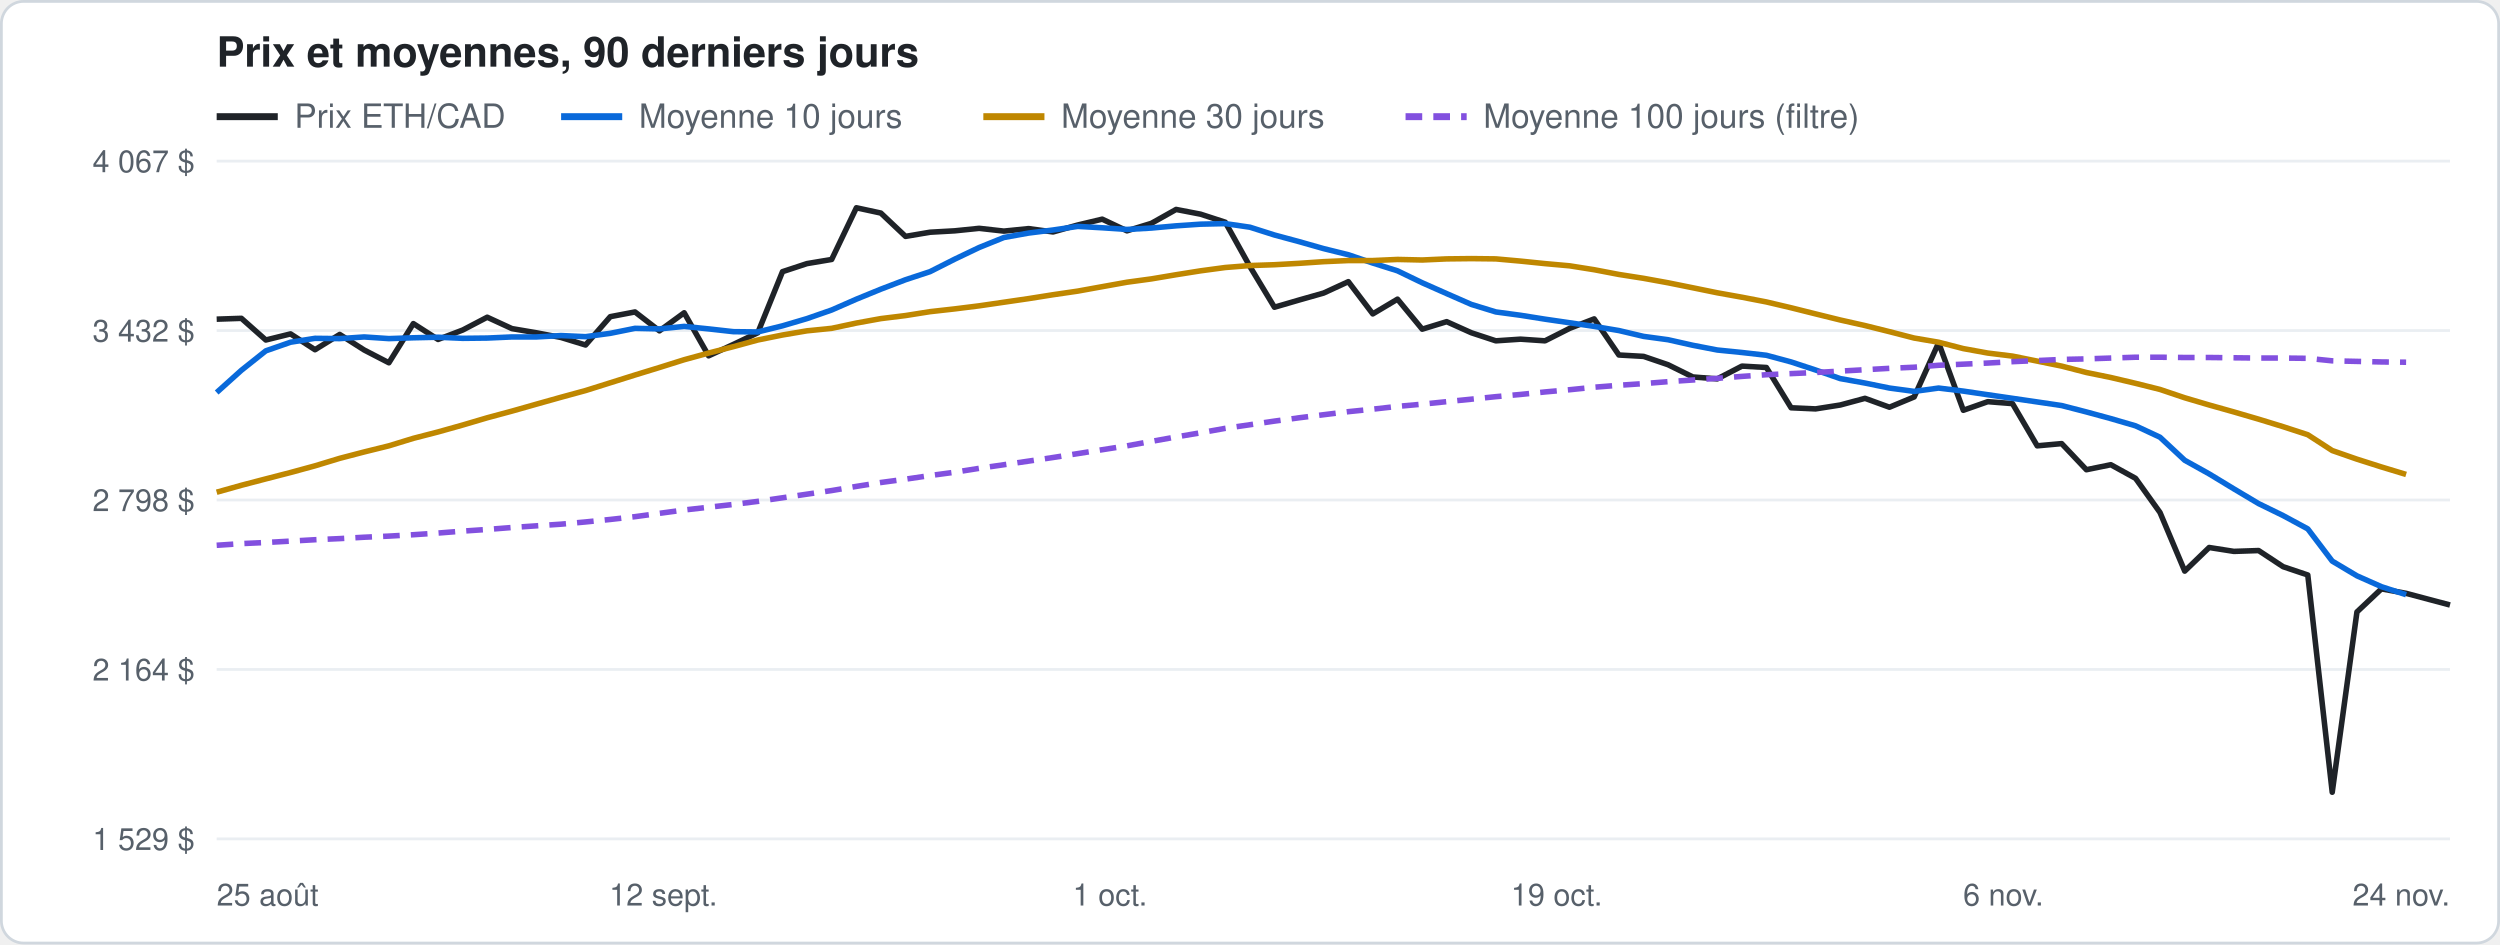
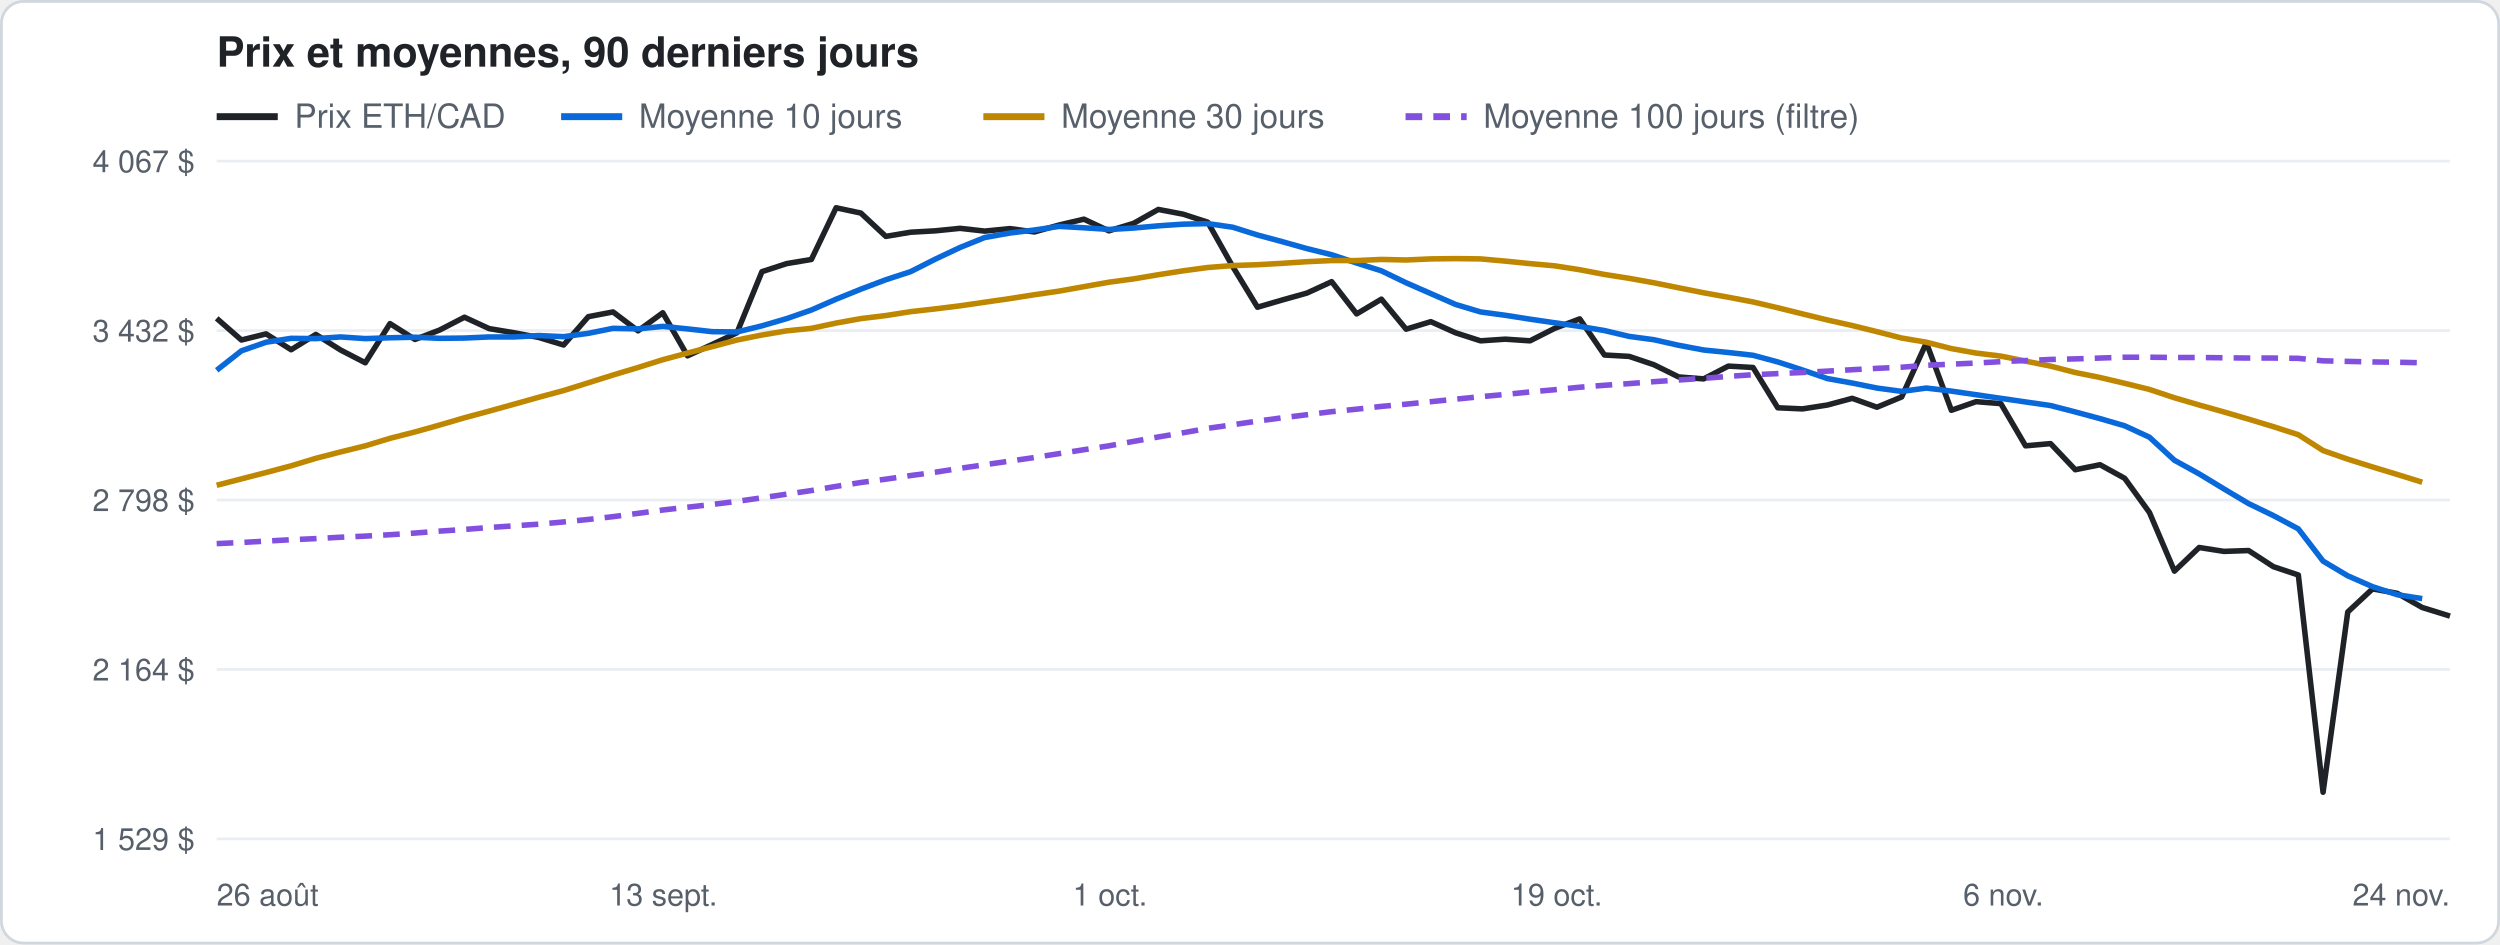
<svg xmlns="http://www.w3.org/2000/svg" width="900" height="340" viewBox="0 0 900 340" font-family="-apple-system, Segoe UI, Helvetica, Arial, sans-serif">
  <rect x="0.5" y="0.5" width="899" height="339" rx="8" fill="#ffffff" stroke="#d0d7de" />
  <text x="78" y="24" font-size="15" font-weight="600" fill="#1f2328">Prix et moyennes, 90 derniers jours</text>
  <line x1="78" y1="42" x2="100" y2="42" stroke="#1f2328" stroke-width="2.5" />
  <text x="106" y="46" font-size="12" fill="#57606a">Prix ETH/CAD</text>
  <line x1="202" y1="42" x2="224" y2="42" stroke="#0969da" stroke-width="2.5" />
  <text x="230" y="46" font-size="12" fill="#57606a">Moyenne 10 jours</text>
  <line x1="354" y1="42" x2="376" y2="42" stroke="#bf8700" stroke-width="2.5" />
  <text x="382" y="46" font-size="12" fill="#57606a">Moyenne 30 jours</text>
  <line x1="506" y1="42" x2="528" y2="42" stroke="#8250df" stroke-width="2.5" stroke-dasharray="6 4" />
  <text x="534" y="46" font-size="12" fill="#57606a">Moyenne 100 jours (filtre)</text>
  <line x1="78" y1="302.0" x2="882" y2="302.0" stroke="#eaeef2" />
  <text x="70" y="306.0" font-size="11" fill="#57606a" text-anchor="end">1 529 $</text>
  <line x1="78" y1="241.0" x2="882" y2="241.0" stroke="#eaeef2" />
  <text x="70" y="245.0" font-size="11" fill="#57606a" text-anchor="end">2 164 $</text>
  <line x1="78" y1="180.0" x2="882" y2="180.0" stroke="#eaeef2" />
  <text x="70" y="184.0" font-size="11" fill="#57606a" text-anchor="end">2 798 $</text>
  <line x1="78" y1="119.0" x2="882" y2="119.0" stroke="#eaeef2" />
  <text x="70" y="123.0" font-size="11" fill="#57606a" text-anchor="end">3 432 $</text>
  <line x1="78" y1="58.0" x2="882" y2="58.0" stroke="#eaeef2" />
  <text x="70" y="62.0" font-size="11" fill="#57606a" text-anchor="end">4 067 $</text>
-   <text x="78.0" y="326" font-size="11" fill="#57606a" text-anchor="start">25 août</text>
-   <text x="238.8" y="326" font-size="11" fill="#57606a" text-anchor="middle">12 sept.</text>
+   <text x="78.0" y="326" font-size="11" fill="#57606a" text-anchor="start">26 août</text>
+   <text x="238.8" y="326" font-size="11" fill="#57606a" text-anchor="middle">13 sept.</text>
  <text x="399.6" y="326" font-size="11" fill="#57606a" text-anchor="middle">1 oct.</text>
  <text x="560.4" y="326" font-size="11" fill="#57606a" text-anchor="middle">19 oct.</text>
  <text x="721.2" y="326" font-size="11" fill="#57606a" text-anchor="middle">6 nov.</text>
  <text x="882.0" y="326" font-size="11" fill="#57606a" text-anchor="end">24 nov.</text>
-   <polyline points="78.0,114.9 86.9,114.6 95.7,122.4 104.6,120.2 113.4,125.9 122.3,120.4 131.1,126.0 140.0,130.6 148.8,116.5 157.7,122.2 166.6,118.8 175.4,114.2 184.3,118.3 193.1,119.8 202.0,121.5 210.8,124.2 219.7,114.0 228.6,112.3 237.4,119.1 246.3,112.6 255.1,128.1 264.0,124.0 272.8,119.8 281.7,97.8 290.5,94.9 299.4,93.4 308.3,74.8 317.1,76.7 326.0,85.1 334.8,83.6 343.7,83.1 352.5,82.2 361.4,83.2 370.3,82.3 379.1,83.5 388.0,81.0 396.8,78.9 405.7,83.1 414.5,80.4 423.4,75.4 432.2,77.1 441.1,80.0 450.0,96.0 458.8,110.6 467.7,108.0 476.5,105.5 485.4,101.4 494.2,113.0 503.1,107.7 512.0,118.5 520.8,115.8 529.7,119.8 538.5,122.7 547.4,122.1 556.2,122.7 565.1,118.2 573.9,114.8 582.8,127.8 591.7,128.3 600.5,131.3 609.4,135.7 618.2,136.4 627.1,131.8 635.9,132.3 644.8,146.8 653.6,147.2 662.5,145.8 671.4,143.4 680.2,146.6 689.1,142.9 697.9,123.4 706.8,147.7 715.6,144.6 724.5,145.3 733.4,160.5 742.2,159.7 751.1,169.1 759.9,167.3 768.8,172.2 777.6,184.5 786.5,205.6 795.3,197.1 804.2,198.5 813.1,198.2 821.9,204.0 830.8,207.0 839.6,285.2 848.5,220.3 857.3,212.0 866.2,213.6 882.0,217.8" fill="none" stroke="#1f2328" stroke-width="2" stroke-linejoin="round" />
-   <polyline points="78.0,141.3 86.9,133.3 95.7,126.3 104.6,123.2 113.4,121.8 122.3,121.9 131.1,121.3 140.0,121.9 148.8,121.6 157.7,121.4 166.6,121.8 175.4,121.7 184.3,121.3 193.1,121.3 202.0,120.8 210.8,121.2 219.7,120.0 228.6,118.2 237.4,118.4 246.3,117.5 255.1,118.4 264.0,119.4 272.8,119.5 281.7,117.3 290.5,114.7 299.4,111.6 308.3,107.7 317.1,104.1 326.0,100.7 334.8,97.8 343.7,93.3 352.5,89.1 361.4,85.5 370.3,83.9 379.1,82.8 388.0,81.5 396.8,82.0 405.7,82.6 414.5,82.1 423.4,81.3 432.2,80.7 441.1,80.5 450.0,81.8 458.8,84.6 467.7,87.0 476.5,89.5 485.4,91.7 494.2,94.7 503.1,97.5 512.0,101.8 520.8,105.7 529.7,109.6 538.5,112.3 547.4,113.5 556.2,114.9 565.1,116.2 573.9,117.5 582.8,119.0 591.7,121.1 600.5,122.3 609.4,124.3 618.2,126.0 627.1,126.9 635.9,127.9 644.8,130.3 653.6,133.2 662.5,136.3 671.4,137.9 680.2,139.7 689.1,140.9 697.9,139.7 706.8,140.8 715.6,142.1 724.5,143.4 733.4,144.7 742.2,146.0 751.1,148.3 759.9,150.7 768.8,153.3 777.6,157.4 786.5,165.7 795.3,170.6 804.2,176.0 813.1,181.3 821.9,185.6 830.8,190.4 839.6,202.0 848.5,207.3 857.3,211.2 866.2,214.1" fill="none" stroke="#0969da" stroke-width="2" stroke-linejoin="round" />
-   <polyline points="78.0,177.2 86.9,174.7 95.7,172.4 104.6,170.1 113.4,167.7 122.3,165.0 131.1,162.7 140.0,160.5 148.8,157.8 157.7,155.5 166.6,153.0 175.4,150.4 184.3,148.0 193.1,145.5 202.0,143.0 210.8,140.6 219.7,137.8 228.6,135.0 237.4,132.3 246.3,129.5 255.1,127.1 264.0,124.8 272.8,122.4 281.7,120.6 290.5,119.1 299.4,118.2 308.3,116.3 317.1,114.7 326.0,113.6 334.8,112.2 343.7,111.2 352.5,110.1 361.4,108.8 370.3,107.5 379.1,106.1 388.0,104.8 396.8,103.2 405.7,101.6 414.5,100.4 423.4,98.9 432.2,97.5 441.1,96.3 450.0,95.6 458.8,95.3 467.7,94.8 476.5,94.2 485.4,93.8 494.2,93.8 503.1,93.4 512.0,93.6 520.8,93.2 529.7,93.1 538.5,93.2 547.4,94.0 556.2,94.9 565.1,95.7 573.9,97.1 582.8,98.8 591.7,100.2 600.5,101.8 609.4,103.6 618.2,105.4 627.1,107.0 635.9,108.7 644.8,110.8 653.6,113.0 662.5,115.2 671.4,117.2 680.2,119.4 689.1,121.7 697.9,123.2 706.8,125.5 715.6,127.1 724.5,128.2 733.4,130.0 742.2,131.8 751.1,134.1 759.9,135.9 768.8,138.0 777.6,140.2 786.5,143.2 795.3,145.8 804.2,148.3 813.1,150.9 821.9,153.6 830.8,156.5 839.6,162.2 848.5,165.3 857.3,168.1 866.2,170.8" fill="none" stroke="#bf8700" stroke-width="2" stroke-linejoin="round" />
-   <polyline points="78.0,196.3 86.9,195.7 95.7,195.3 104.6,194.8 113.4,194.3 122.3,193.9 131.1,193.4 140.0,193.0 148.8,192.5 157.7,191.9 166.6,191.2 175.4,190.6 184.3,189.9 193.1,189.3 202.0,188.7 210.8,187.9 219.7,187.0 228.6,186.0 237.4,184.8 246.3,183.6 255.1,182.6 264.0,181.6 272.8,180.5 281.7,179.2 290.5,177.9 299.4,176.6 308.3,175.1 317.1,173.7 326.0,172.5 334.8,171.2 343.7,170.0 352.5,168.6 361.4,167.3 370.3,166.0 379.1,164.7 388.0,163.3 396.8,161.9 405.7,160.5 414.5,158.9 423.4,157.3 432.2,155.8 441.1,154.2 450.0,152.9 458.8,151.6 467.7,150.4 476.5,149.3 485.4,148.2 494.2,147.3 503.1,146.3 512.0,145.5 520.8,144.6 529.7,143.7 538.5,142.8 547.4,142.0 556.2,141.1 565.1,140.3 573.9,139.4 582.8,138.7 591.7,138.1 600.5,137.4 609.4,136.8 618.2,136.2 627.1,135.5 635.9,134.9 644.8,134.5 653.6,134.1 662.5,133.6 671.4,133.1 680.2,132.6 689.1,132.2 697.9,131.5 706.8,131.1 715.6,130.7 724.5,130.2 733.4,129.8 742.2,129.4 751.1,129.2 759.9,128.9 768.8,128.6 777.6,128.6 786.5,128.7 795.3,128.7 804.2,128.8 813.1,128.9 821.9,128.9 830.8,129.0 839.6,129.9 848.5,130.1 857.3,130.3 866.2,130.4" fill="none" stroke="#8250df" stroke-width="2" stroke-linejoin="round" stroke-dasharray="6 4" />
+   <polyline points="78.0,114.6 86.9,122.4 95.8,120.2 104.8,125.9 113.7,120.4 122.6,126.0 131.5,130.6 140.4,116.5 149.4,122.2 158.3,118.8 167.2,114.2 176.1,118.3 185.1,119.8 194.0,121.5 202.9,124.2 211.8,114.0 220.7,112.3 229.7,119.1 238.6,112.6 247.5,128.1 256.4,124.0 265.3,119.8 274.3,97.8 283.2,94.9 292.1,93.4 301.0,74.8 309.9,76.7 318.9,85.1 327.8,83.6 336.7,83.1 345.6,82.2 354.5,83.2 363.5,82.3 372.4,83.5 381.3,81.0 390.2,78.9 399.2,83.1 408.1,80.4 417.0,75.4 425.9,77.1 434.8,80.0 443.8,96.0 452.7,110.6 461.6,108.0 470.5,105.5 479.4,101.4 488.4,113.0 497.3,107.7 506.2,118.5 515.1,115.8 524.0,119.8 533.0,122.7 541.9,122.1 550.8,122.7 559.7,118.2 568.7,114.8 577.6,127.8 586.5,128.3 595.4,131.3 604.3,135.7 613.3,136.4 622.2,131.8 631.1,132.3 640.0,146.8 648.9,147.2 657.9,145.8 666.8,143.4 675.7,146.6 684.6,142.9 693.5,123.4 702.5,147.7 711.4,144.6 720.3,145.3 729.2,160.5 738.2,159.7 747.1,169.1 756.0,167.3 764.9,172.2 773.8,184.5 782.8,205.6 791.7,197.1 800.6,198.5 809.5,198.2 818.4,204.0 827.4,207.0 836.3,285.2 845.2,220.3 854.1,212.0 863.0,213.6 872.0,218.7 882.0,221.8" fill="none" stroke="#1f2328" stroke-width="2" stroke-linejoin="round" />
+   <polyline points="78.0,133.3 86.9,126.3 95.8,123.2 104.8,121.8 113.7,121.9 122.6,121.3 131.5,121.9 140.4,121.6 149.4,121.4 158.3,121.8 167.2,121.7 176.1,121.3 185.1,121.3 194.0,120.8 202.9,121.2 211.8,120.0 220.7,118.2 229.7,118.4 238.6,117.5 247.5,118.4 256.4,119.4 265.3,119.5 274.3,117.3 283.2,114.7 292.1,111.6 301.0,107.7 309.9,104.1 318.9,100.7 327.8,97.8 336.7,93.3 345.6,89.1 354.5,85.5 363.5,83.9 372.4,82.8 381.3,81.5 390.2,82.0 399.2,82.6 408.1,82.1 417.0,81.3 425.9,80.7 434.8,80.5 443.8,81.8 452.7,84.6 461.6,87.0 470.5,89.5 479.4,91.7 488.4,94.7 497.3,97.5 506.2,101.8 515.1,105.7 524.0,109.6 533.0,112.3 541.9,113.5 550.8,114.9 559.7,116.2 568.7,117.5 577.6,119.0 586.5,121.1 595.4,122.3 604.3,124.3 613.3,126.0 622.2,126.9 631.1,127.9 640.0,130.3 648.9,133.2 657.9,136.3 666.8,137.9 675.7,139.7 684.6,140.9 693.5,139.7 702.5,140.8 711.4,142.1 720.3,143.4 729.2,144.7 738.2,146.0 747.1,148.3 756.0,150.7 764.9,153.3 773.8,157.4 782.8,165.7 791.7,170.6 800.6,176.0 809.5,181.3 818.4,185.6 827.4,190.4 836.3,202.0 845.2,207.3 854.1,211.2 863.0,214.1 872.0,215.5" fill="none" stroke="#0969da" stroke-width="2" stroke-linejoin="round" />
+   <polyline points="78.0,174.7 86.9,172.4 95.8,170.1 104.8,167.7 113.7,165.0 122.6,162.7 131.5,160.5 140.4,157.8 149.4,155.5 158.3,153.0 167.2,150.4 176.1,148.0 185.1,145.5 194.0,143.0 202.9,140.6 211.8,137.8 220.7,135.0 229.7,132.3 238.6,129.5 247.5,127.1 256.4,124.8 265.3,122.4 274.3,120.6 283.2,119.1 292.1,118.2 301.0,116.3 309.9,114.7 318.9,113.6 327.8,112.2 336.7,111.2 345.6,110.1 354.5,108.8 363.5,107.5 372.4,106.1 381.3,104.8 390.2,103.2 399.2,101.6 408.1,100.4 417.0,98.9 425.9,97.5 434.8,96.3 443.8,95.6 452.7,95.3 461.6,94.8 470.5,94.2 479.4,93.8 488.4,93.8 497.3,93.4 506.2,93.6 515.1,93.2 524.0,93.1 533.0,93.2 541.9,94.0 550.8,94.9 559.7,95.7 568.7,97.1 577.6,98.8 586.5,100.2 595.4,101.8 604.3,103.6 613.3,105.4 622.2,107.0 631.1,108.7 640.0,110.8 648.9,113.0 657.9,115.2 666.8,117.2 675.7,119.4 684.6,121.7 693.5,123.2 702.5,125.5 711.4,127.1 720.3,128.2 729.2,130.0 738.2,131.8 747.1,134.1 756.0,135.9 764.9,138.0 773.8,140.2 782.8,143.2 791.7,145.8 800.6,148.3 809.5,150.9 818.4,153.6 827.4,156.5 836.3,162.2 845.2,165.3 854.1,168.1 863.0,170.8 872.0,173.6" fill="none" stroke="#bf8700" stroke-width="2" stroke-linejoin="round" />
+   <polyline points="78.0,195.7 86.9,195.3 95.8,194.8 104.8,194.3 113.7,193.9 122.6,193.4 131.5,193.0 140.4,192.5 149.4,191.9 158.3,191.2 167.2,190.6 176.1,189.9 185.1,189.3 194.0,188.7 202.9,187.9 211.8,187.0 220.7,186.0 229.7,184.8 238.6,183.6 247.5,182.6 256.4,181.6 265.3,180.5 274.3,179.2 283.2,177.9 292.1,176.6 301.0,175.1 309.9,173.7 318.9,172.5 327.8,171.2 336.7,170.0 345.6,168.6 354.5,167.3 363.5,166.0 372.4,164.7 381.3,163.3 390.2,161.9 399.2,160.5 408.1,158.9 417.0,157.3 425.9,155.8 434.8,154.2 443.8,152.9 452.7,151.6 461.6,150.4 470.5,149.3 479.4,148.2 488.4,147.3 497.3,146.3 506.2,145.5 515.1,144.6 524.0,143.7 533.0,142.8 541.9,142.0 550.8,141.1 559.7,140.3 568.7,139.4 577.6,138.7 586.5,138.1 595.4,137.4 604.3,136.8 613.3,136.2 622.2,135.5 631.1,134.9 640.0,134.5 648.9,134.1 657.9,133.6 666.8,133.1 675.7,132.6 684.6,132.2 693.5,131.5 702.5,131.1 711.4,130.7 720.3,130.2 729.2,129.8 738.2,129.4 747.1,129.2 756.0,128.9 764.9,128.6 773.8,128.6 782.8,128.7 791.7,128.7 800.6,128.8 809.5,128.9 818.4,128.9 827.4,129.0 836.3,129.9 845.2,130.1 854.1,130.3 863.0,130.4 872.0,130.6" fill="none" stroke="#8250df" stroke-width="2" stroke-linejoin="round" stroke-dasharray="6 4" />
</svg>
